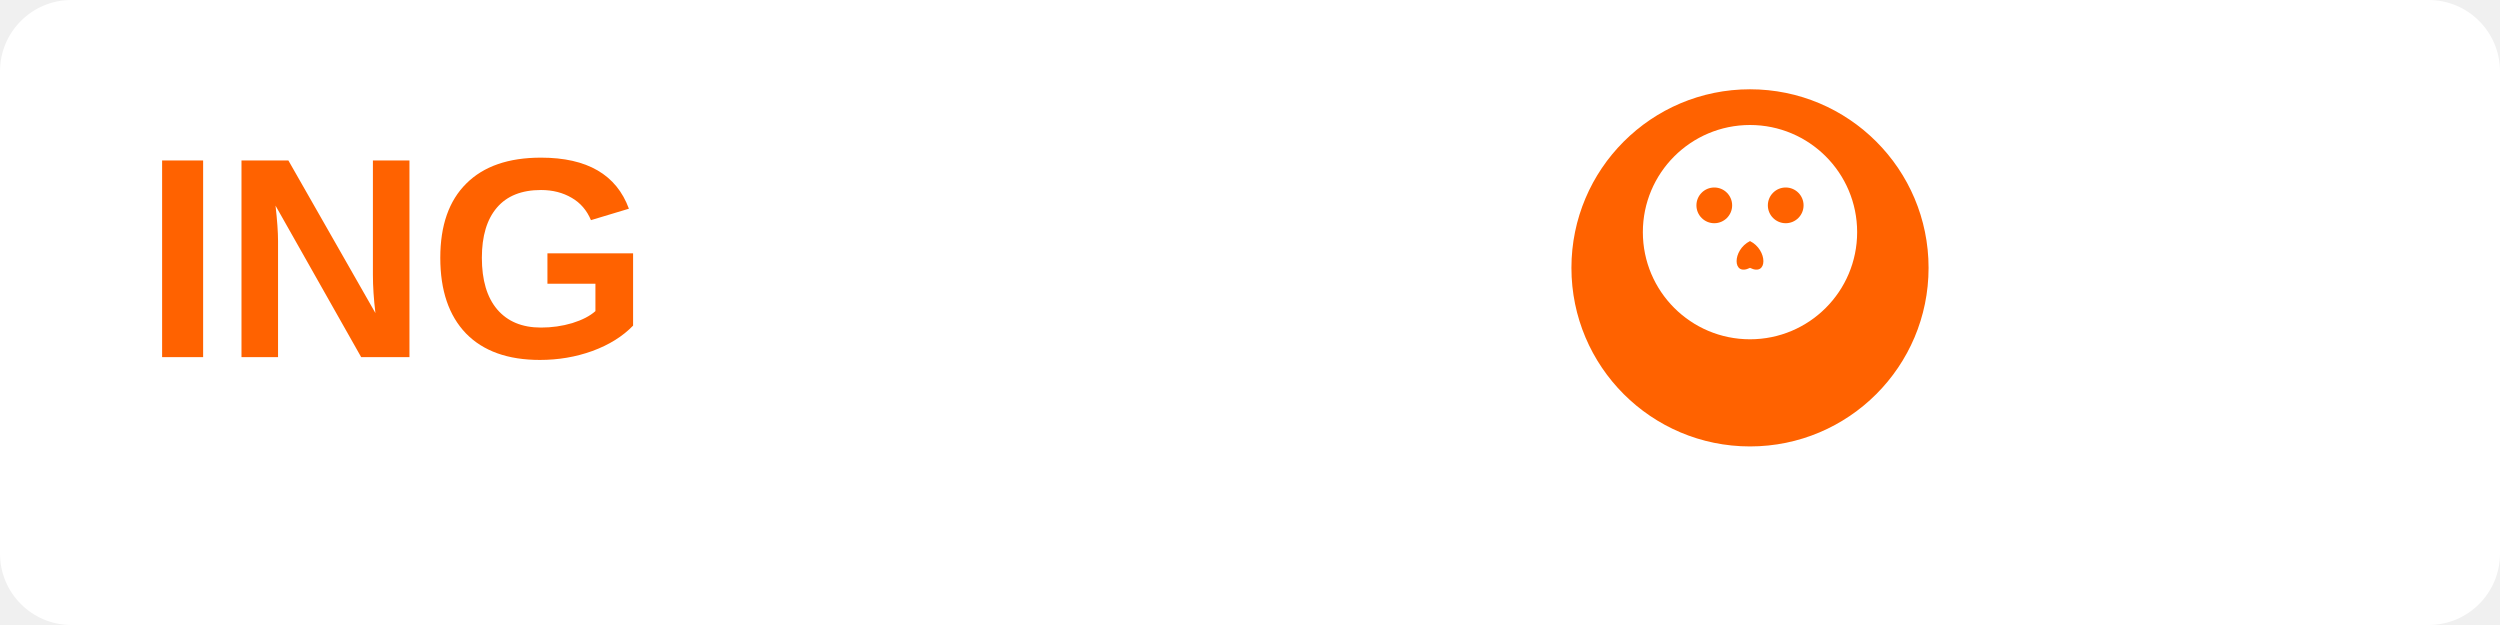
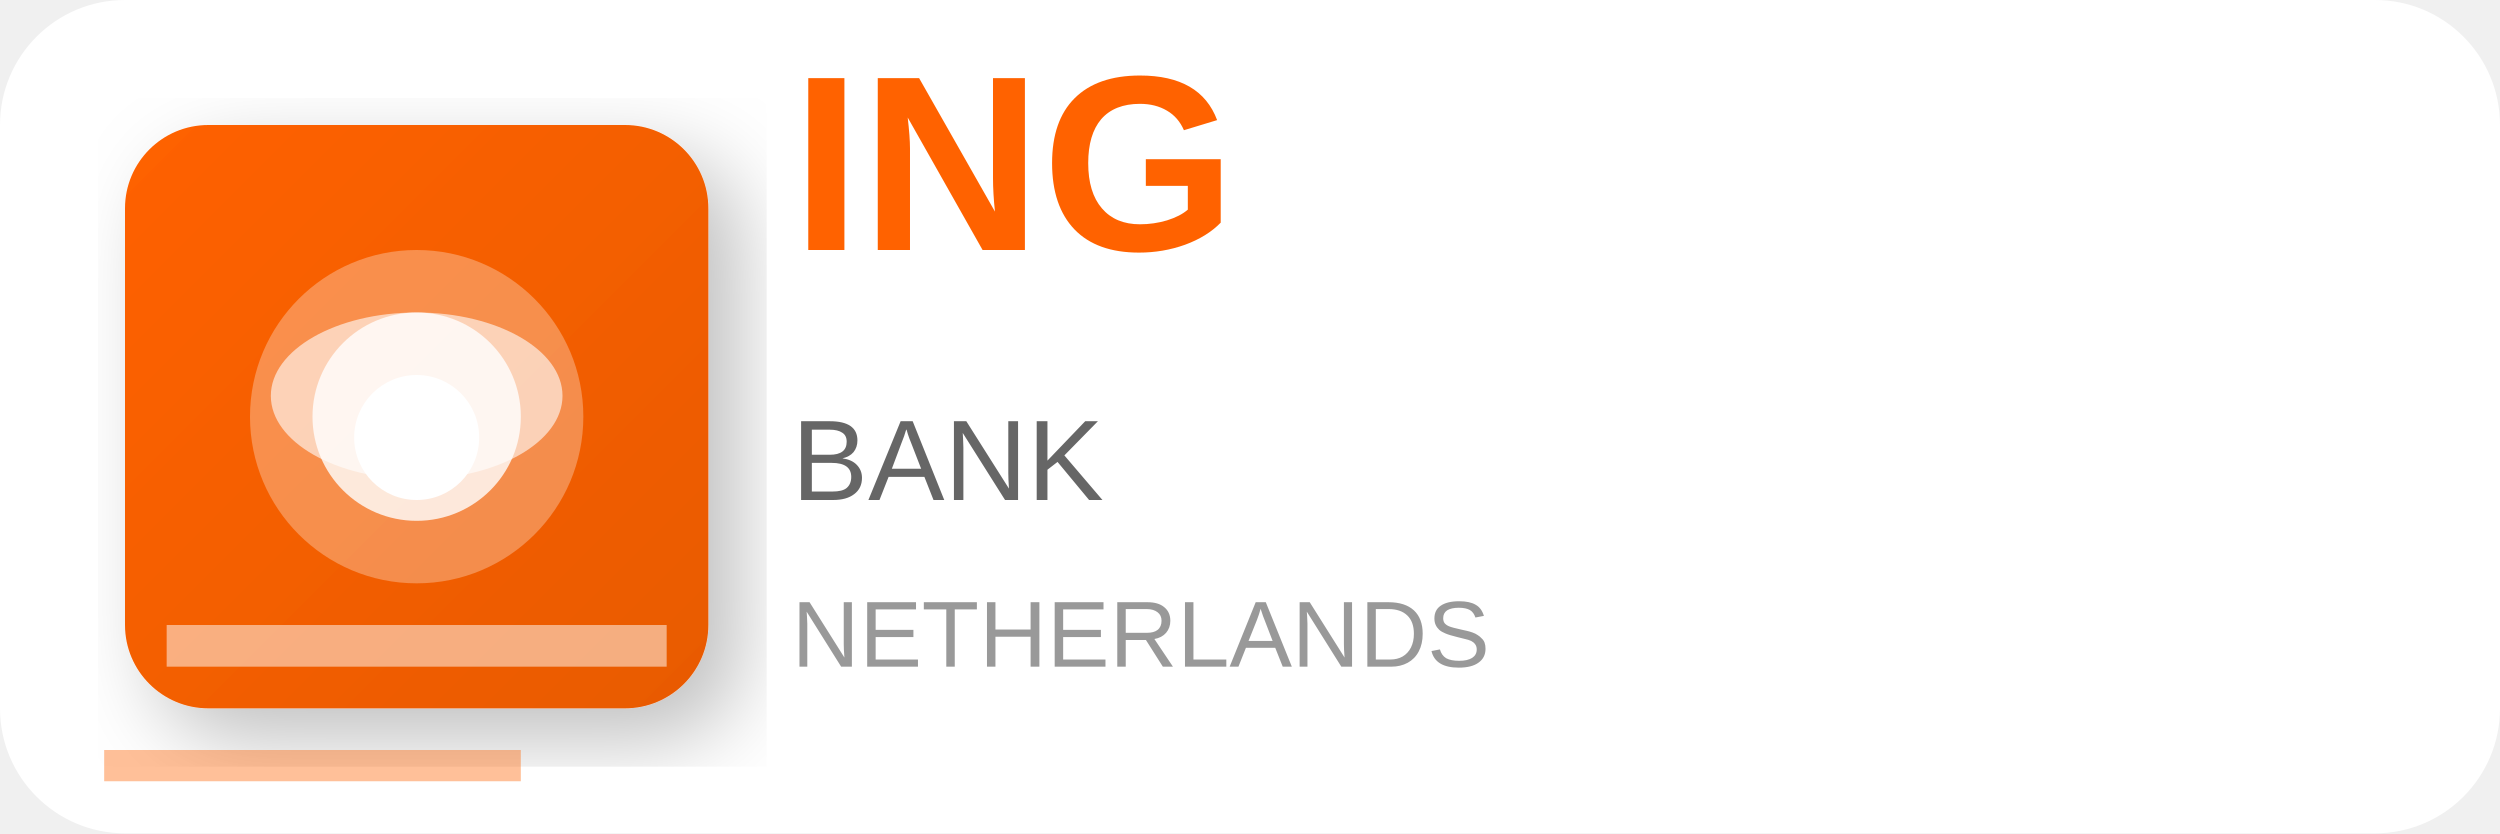
- <svg xmlns="http://www.w3.org/2000/svg" width="140" height="35" viewBox="0 0 140 35">
-   <rect width="140" height="35" fill="white" rx="4" />
-   <g transform="translate(8, 8)">
-     <text x="0" y="12" font-family="Arial, sans-serif" font-size="16" font-weight="bold" fill="#FF6200">ING</text>
-     <g transform="translate(80, -3)">
-       <circle cx="10" cy="10" r="10" fill="#FF6200" />
-       <circle cx="10" cy="8" r="6" fill="white" />
-       <circle cx="8" cy="6.5" r="1" fill="#FF6200" />
-       <circle cx="12" cy="6.5" r="1" fill="#FF6200" />
-       <path d="M10 8.5 C9 9 9 10.5 10 10 C11 10.5 11 9 10 8.5" fill="#FF6200" />
+ <svg xmlns="http://www.w3.org/2000/svg" width="120" height="40" viewBox="0 0 120 40">
+   <rect width="120" height="40" fill="white" rx="6" />
+   <defs>
+     <linearGradient id="ingOrange" x1="0%" y1="0%" x2="100%" y2="100%">
+       <stop offset="0%" style="stop-color:#FF6200;stop-opacity:1" />
+       <stop offset="100%" style="stop-color:#E85A00;stop-opacity:1" />
+     </linearGradient>
+     <filter id="shadow">
+       <feDropShadow dx="1.5" dy="1.5" stdDeviation="2" flood-color="rgba(0,0,0,0.25)" />
+     </filter>
+   </defs>
+   <g transform="translate(6, 6)">
+     <rect x="0" y="0" width="28" height="28" rx="4" fill="url(#ingOrange)" filter="url(#shadow)" />
+     <g fill="white" transform="translate(14, 14)">
+       <circle cx="0" cy="0" r="8" opacity="0.3" />
+       <circle cx="0" cy="0" r="5" opacity="0.8" />
+       <ellipse cx="0" cy="-1" rx="7" ry="4" opacity="0.6" />
+       <circle cx="0" cy="1" r="3" />
    </g>
+     <rect x="2" y="24" width="24" height="2" fill="white" opacity="0.5" />
  </g>
+   <g transform="translate(38, 12)">
+     <text font-family="Arial, sans-serif" font-size="12" font-weight="900" fill="#FF6200">
+       <tspan x="0" y="0">ING</tspan>
+     </text>
+     <text font-family="Arial, sans-serif" font-size="5.5" fill="#666" font-weight="500">
+       <tspan x="0" y="12">BANK</tspan>
+     </text>
+     <text font-family="Arial, sans-serif" font-size="4.5" fill="#999" font-weight="400">
+       <tspan x="0" y="20">NETHERLANDS</tspan>
+     </text>
+   </g>
+   <rect x="5" y="36" width="20" height="1.5" fill="#FF6200" opacity="0.4" />
</svg>
